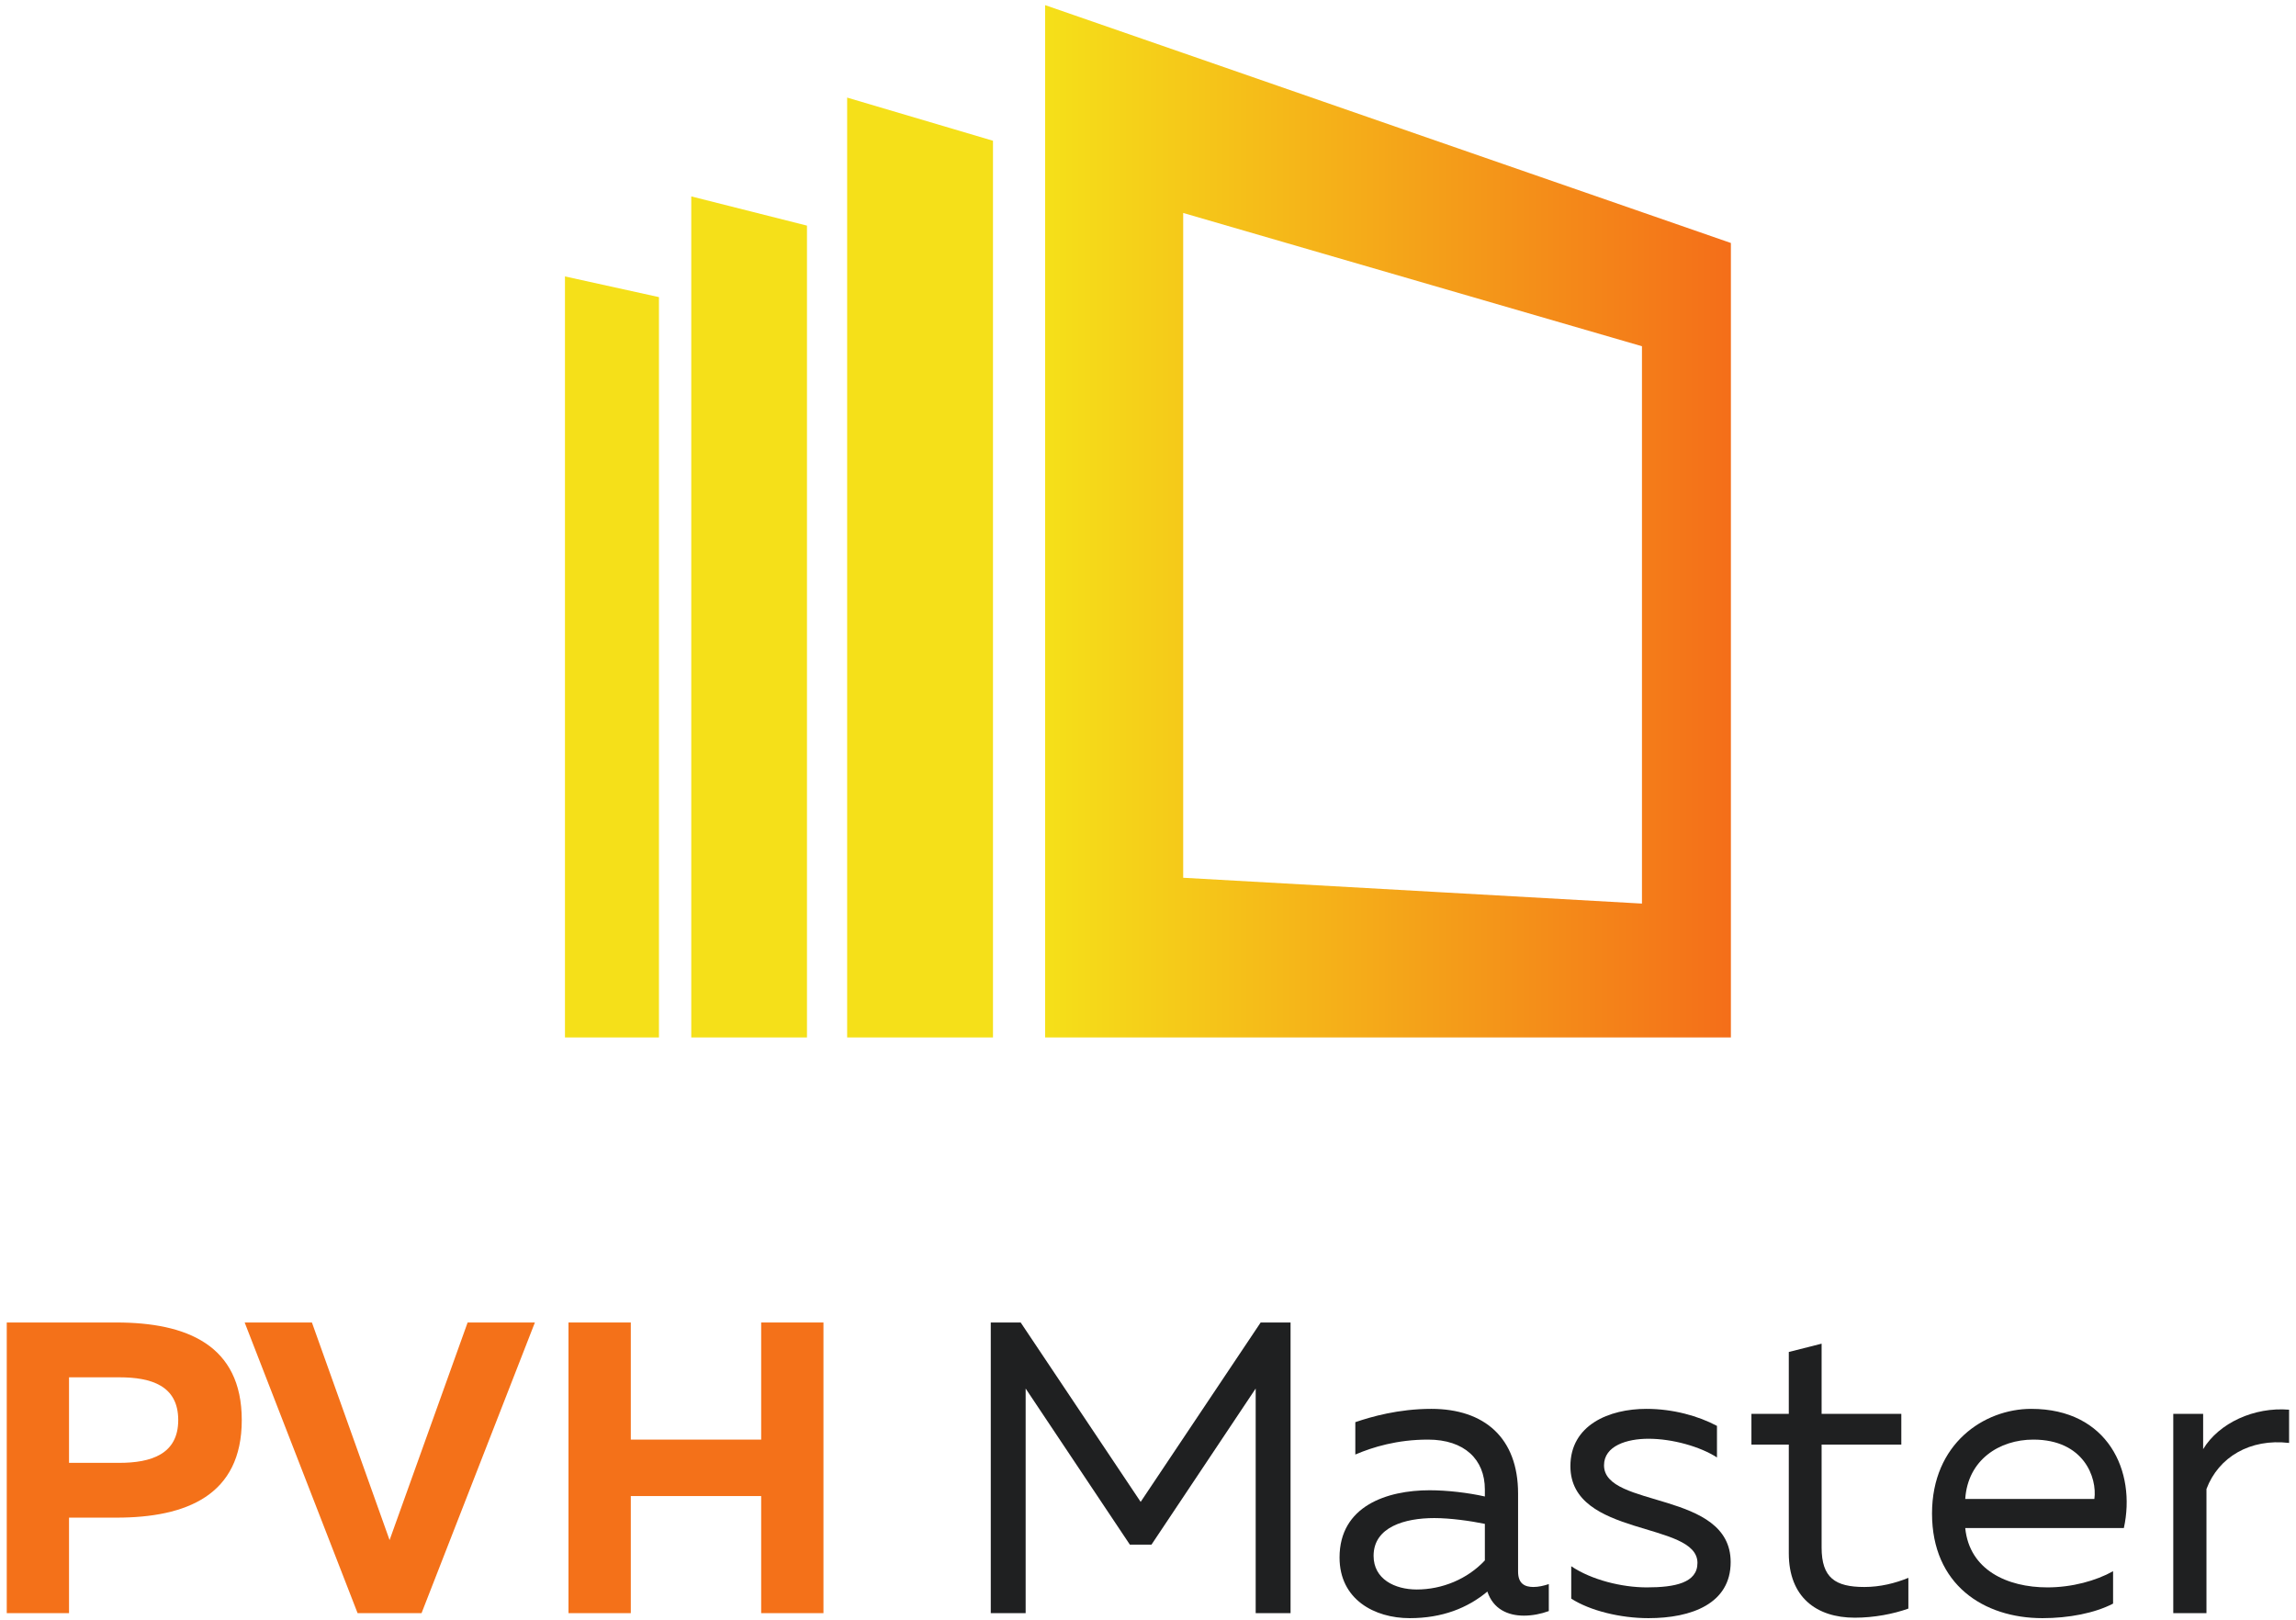
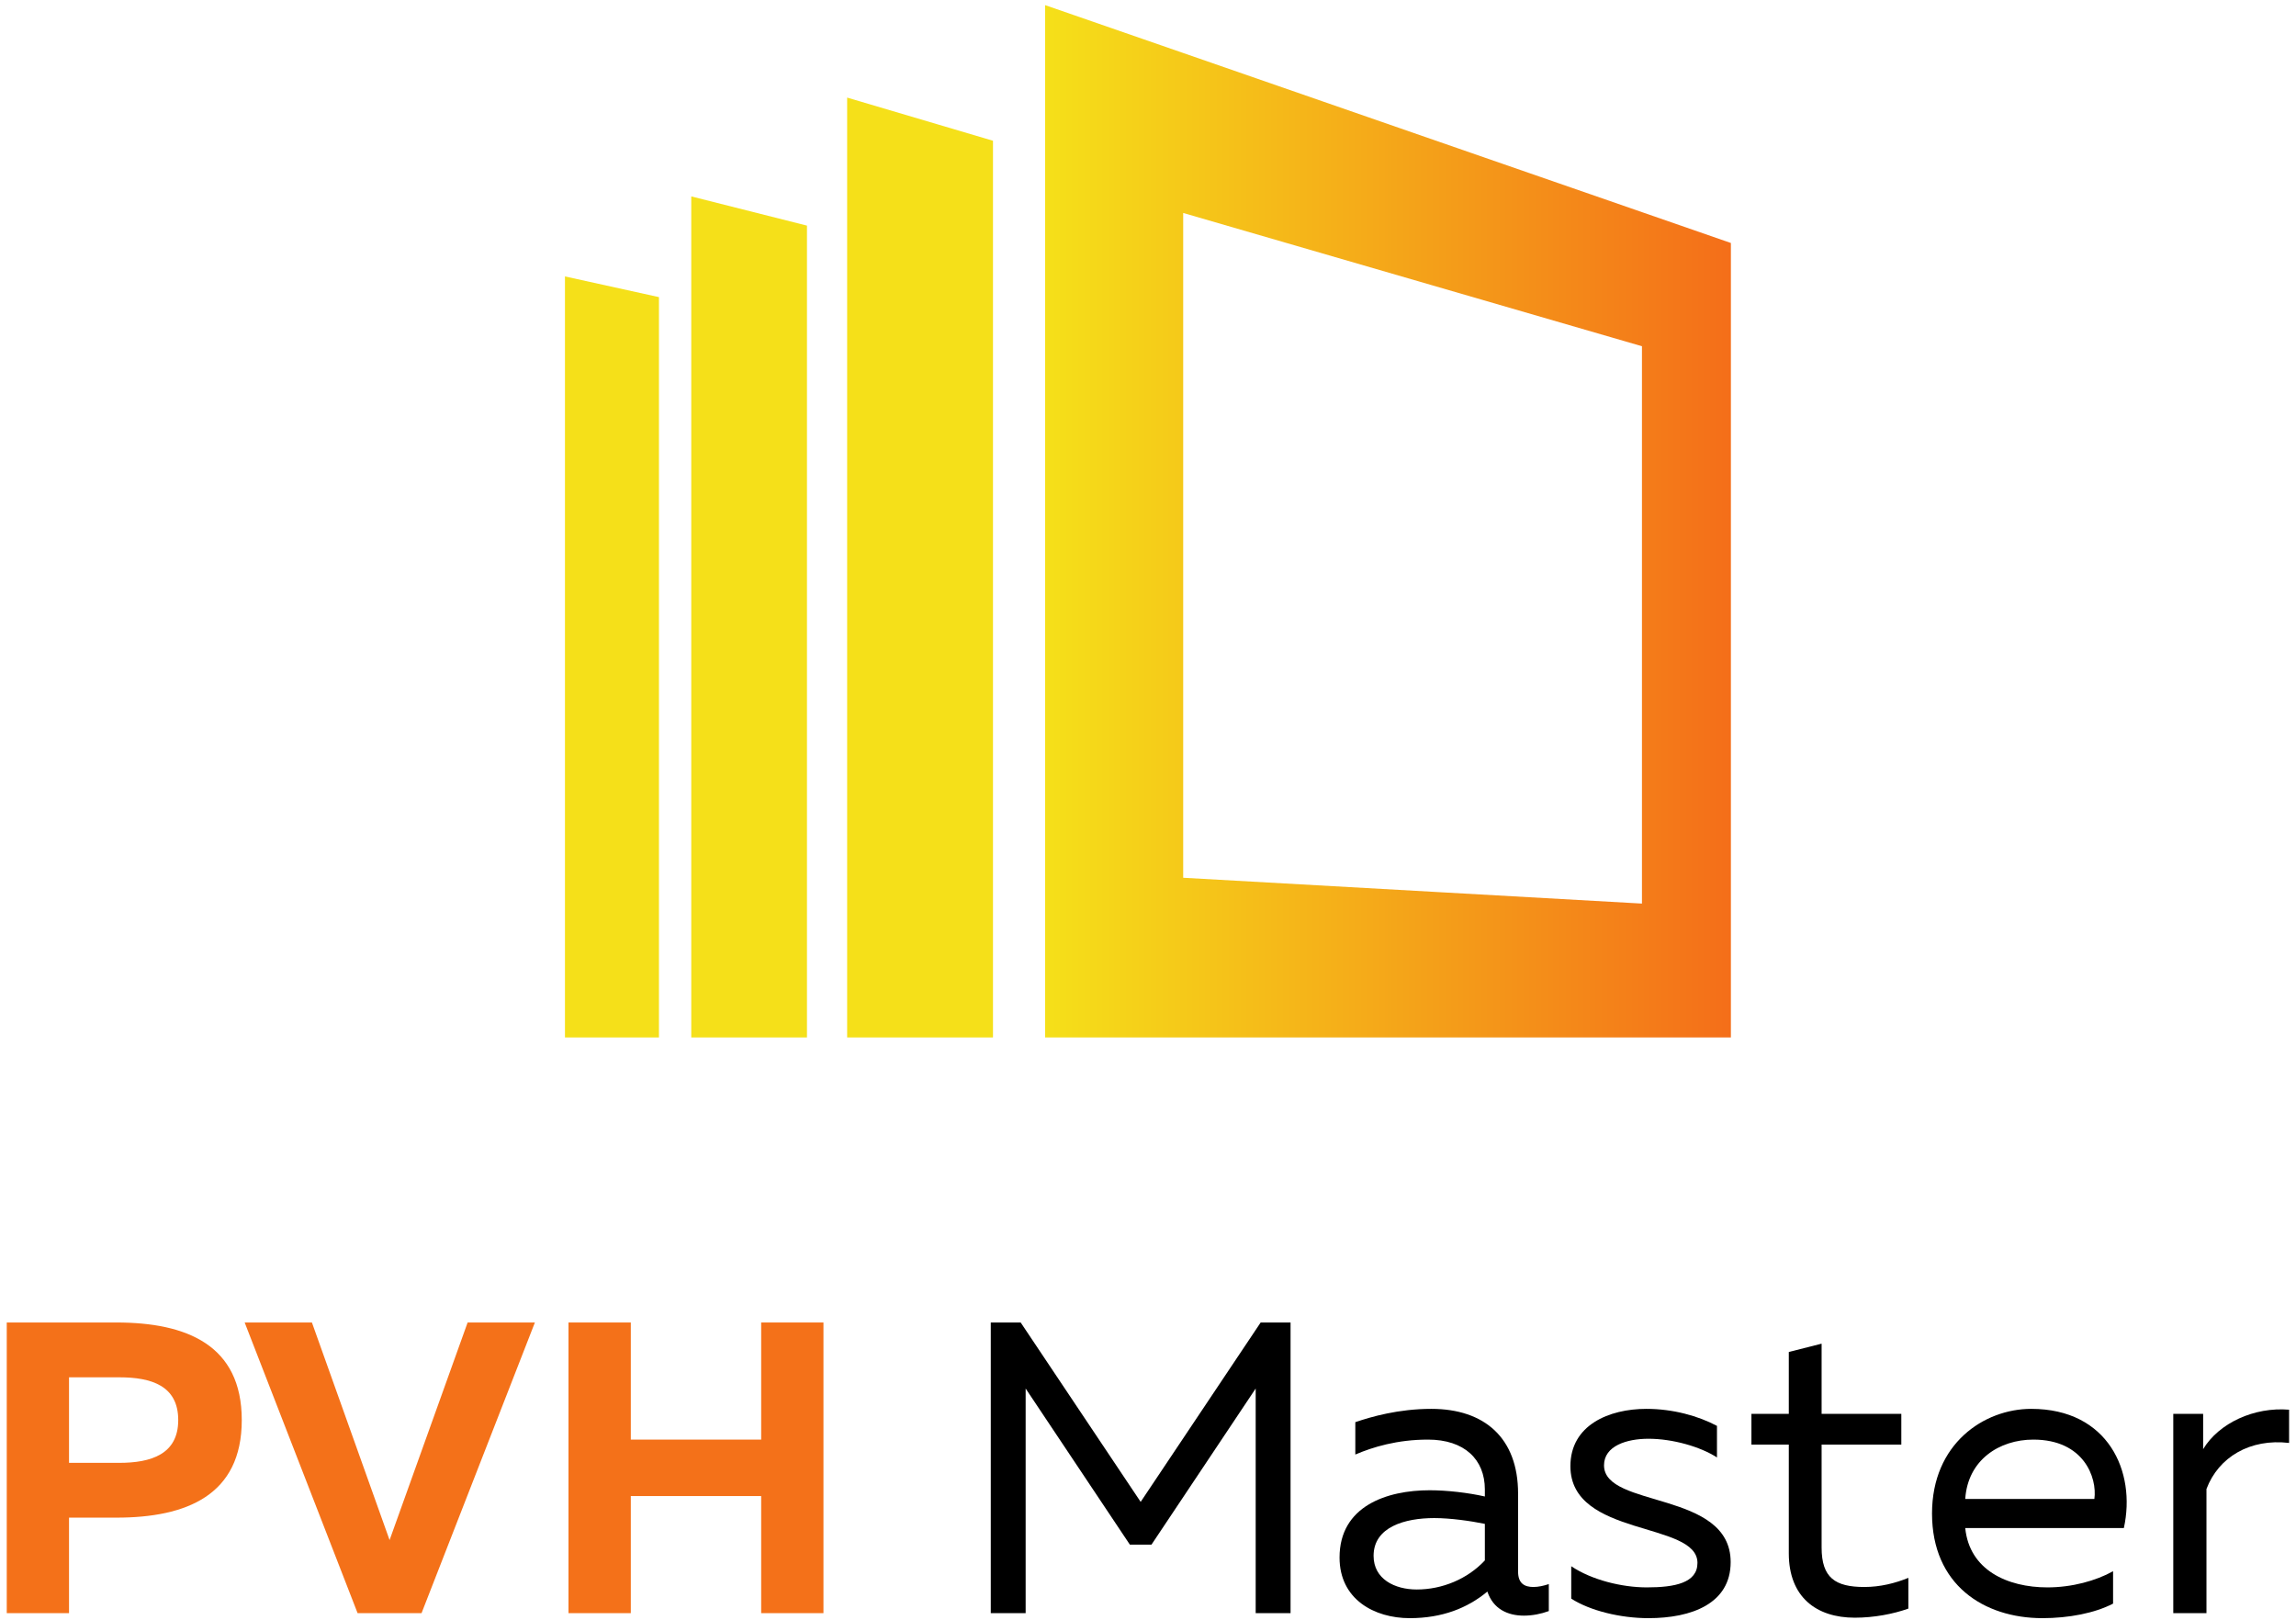
<svg xmlns="http://www.w3.org/2000/svg" width="190" height="134" viewBox="0 0 190 134" fill="none">
  <path d="M9.869 113.98H5.712V121.059H9.869C12.516 121.059 14.749 120.337 14.749 117.52C14.749 114.668 12.516 113.98 9.869 113.98ZM9.629 109.444C15.436 109.444 20.007 111.3 20.007 117.52C20.007 123.739 15.436 125.593 9.629 125.593H5.712V133.497H0.559V109.444H9.629" fill="#F47119" />
  <path d="M29.592 133.497L20.247 109.444H25.812L32.239 127.449L38.697 109.444H44.264L34.884 133.497H29.592" fill="#F47119" />
  <path d="M68.143 109.444V133.497H62.989V123.807H52.2V133.497H47.045V109.444H52.2V119.135H62.989V109.444H68.143Z" fill="#F47119" />
-   <path d="M106.797 109.444V133.497H103.911V114.908L95.287 127.828H93.5L84.875 114.908V133.497H81.989V109.444H84.464L94.393 124.289L104.323 109.444H106.797" fill="#1F2021" />
-   <path d="M117.243 131.539C119.337 131.539 121.433 130.68 122.876 129.133V126.109C121.708 125.868 120.025 125.629 118.685 125.629C116.28 125.629 113.668 126.351 113.668 128.755C113.668 130.68 115.42 131.539 117.243 131.539V131.539ZM126.897 131.332C127.308 131.332 127.755 131.229 128.168 131.092V133.325C127.516 133.565 126.795 133.703 126.107 133.703C124.767 133.703 123.564 133.153 123.084 131.711C121.433 133.084 119.337 133.911 116.657 133.911C113.737 133.911 110.851 132.363 110.851 128.893C110.851 124.632 114.767 123.327 118.307 123.327C119.751 123.327 121.503 123.532 122.876 123.843V123.257C122.876 120.784 121.193 119.135 118.169 119.135C115.627 119.135 113.6 119.752 112.156 120.371V117.692C113.463 117.245 115.729 116.591 118.444 116.591C122.843 116.591 125.625 118.997 125.625 123.601V130.061C125.625 131.057 126.176 131.332 126.897 131.332" fill="#1F2021" />
-   <path d="M136.243 116.591C138.441 116.591 140.537 117.176 142.084 118V120.612C140.708 119.719 138.407 119.065 136.415 119.065C134.628 119.065 132.737 119.649 132.737 121.264C132.737 124.837 143.217 123.327 143.217 129.271C143.217 132.707 139.987 133.911 136.415 133.911C134.079 133.911 131.569 133.291 130.024 132.295V129.615C131.707 130.748 134.215 131.365 136.276 131.365C138.613 131.365 140.469 130.988 140.469 129.34C140.469 125.868 129.955 127.244 129.955 121.333C129.955 117.932 133.149 116.591 136.243 116.591" fill="#1F2021" />
-   <path d="M150.743 111.196V117.004H157.339V119.547H150.743V128.068C150.743 130.576 151.875 131.332 154.281 131.332C155.585 131.332 156.824 131.024 157.923 130.576V133.119C156.687 133.565 155.072 133.873 153.489 133.873C150.296 133.873 148.028 132.157 148.028 128.548V119.547H144.935V117.004H148.028V111.884L150.743 111.196" fill="#1F2021" />
-   <path d="M168.264 119.135C165.447 119.135 162.836 120.817 162.629 124.048H173.315C173.556 122.296 172.457 119.135 168.264 119.135ZM168.092 116.591C174.449 116.591 176.785 121.78 175.755 126.453H162.629C162.973 129.924 166.1 131.365 169.432 131.365C171.46 131.365 173.452 130.817 174.863 130.027V132.707C173.351 133.497 171.185 133.911 169.02 133.911C164.14 133.911 159.88 131.127 159.88 125.251C159.88 119.477 164.176 116.591 168.092 116.591" fill="#1F2021" />
-   <path d="M189.428 116.66V119.411C186.199 119.031 183.588 120.579 182.591 123.223V133.497H179.844V117.004H182.316V119.924C183.623 117.76 186.543 116.419 189.428 116.66Z" fill="#1F2021" />
+   <path d="M106.797 109.444V133.497H103.911V114.908L95.287 127.828H93.5L84.875 114.908V133.497H81.989V109.444H84.464L94.393 124.289L104.323 109.444H106.797" fill="currentColor" />
+   <path d="M117.243 131.539C119.337 131.539 121.433 130.68 122.876 129.133V126.109C121.708 125.868 120.025 125.629 118.685 125.629C116.28 125.629 113.668 126.351 113.668 128.755C113.668 130.68 115.42 131.539 117.243 131.539V131.539ZM126.897 131.332C127.308 131.332 127.755 131.229 128.168 131.092V133.325C127.516 133.565 126.795 133.703 126.107 133.703C124.767 133.703 123.564 133.153 123.084 131.711C121.433 133.084 119.337 133.911 116.657 133.911C113.737 133.911 110.851 132.363 110.851 128.893C110.851 124.632 114.767 123.327 118.307 123.327C119.751 123.327 121.503 123.532 122.876 123.843V123.257C122.876 120.784 121.193 119.135 118.169 119.135C115.627 119.135 113.6 119.752 112.156 120.371V117.692C113.463 117.245 115.729 116.591 118.444 116.591C122.843 116.591 125.625 118.997 125.625 123.601V130.061C125.625 131.057 126.176 131.332 126.897 131.332" fill="currentColor" />
+   <path d="M136.243 116.591C138.441 116.591 140.537 117.176 142.084 118V120.612C140.708 119.719 138.407 119.065 136.415 119.065C134.628 119.065 132.737 119.649 132.737 121.264C132.737 124.837 143.217 123.327 143.217 129.271C143.217 132.707 139.987 133.911 136.415 133.911C134.079 133.911 131.569 133.291 130.024 132.295V129.615C131.707 130.748 134.215 131.365 136.276 131.365C138.613 131.365 140.469 130.988 140.469 129.34C140.469 125.868 129.955 127.244 129.955 121.333C129.955 117.932 133.149 116.591 136.243 116.591" fill="currentColor" />
+   <path d="M150.743 111.196V117.004H157.339V119.547H150.743V128.068C150.743 130.576 151.875 131.332 154.281 131.332C155.585 131.332 156.824 131.024 157.923 130.576V133.119C156.687 133.565 155.072 133.873 153.489 133.873C150.296 133.873 148.028 132.157 148.028 128.548V119.547H144.935V117.004H148.028V111.884L150.743 111.196" fill="currentColor" />
+   <path d="M168.264 119.135C165.447 119.135 162.836 120.817 162.629 124.048H173.315C173.556 122.296 172.457 119.135 168.264 119.135ZM168.092 116.591C174.449 116.591 176.785 121.78 175.755 126.453H162.629C162.973 129.924 166.1 131.365 169.432 131.365C171.46 131.365 173.452 130.817 174.863 130.027V132.707C173.351 133.497 171.185 133.911 169.02 133.911C164.14 133.911 159.88 131.127 159.88 125.251C159.88 119.477 164.176 116.591 168.092 116.591" fill="currentColor" />
+   <path d="M189.428 116.66V119.411C186.199 119.031 183.588 120.579 182.591 123.223V133.497H179.844V117.004H182.316V119.924C183.623 117.76 186.543 116.419 189.428 116.66Z" fill="currentColor" />
  <path fill-rule="evenodd" clip-rule="evenodd" d="M46.752 85.855H54.531V24.588L46.752 22.876V54.377V85.855Z" fill="#F5E019" />
  <path fill-rule="evenodd" clip-rule="evenodd" d="M57.204 85.855H66.779V18.671L57.204 16.253V51.068V85.855" fill="#F5E019" />
  <path fill-rule="evenodd" clip-rule="evenodd" d="M70.104 85.855C71.968 85.855 73.883 85.855 75.86 85.855C77.896 85.855 80.004 85.855 82.172 85.855C82.172 71.631 82.172 57.388 82.172 43.156C82.172 28.924 82.172 25.899 82.172 11.648L70.104 8.076C70.104 21.049 70.104 34.024 70.104 46.98C70.104 59.939 70.104 72.904 70.104 85.855Z" fill="#F5E019" />
  <path fill-rule="evenodd" clip-rule="evenodd" d="M97.912 72.639C97.912 63.475 97.912 54.303 97.912 45.136C97.912 35.971 97.912 26.797 97.912 17.624C105.225 19.751 112.099 21.747 118.568 23.625C124.661 25.395 130.428 27.071 135.876 28.653C135.876 36.344 135.876 44.033 135.876 51.719C135.876 59.401 135.876 67.092 135.876 74.776C130.428 74.469 124.661 74.143 118.568 73.801C112.099 73.439 105.225 73.052 97.912 72.639ZM143.236 20.109C140.848 19.279 138.396 18.428 135.876 17.555C130.428 15.665 124.661 13.665 118.561 11.551C112.099 9.309 105.225 6.923 97.912 4.385C94.223 3.107 90.427 1.788 86.488 0.425C86.488 5.063 86.488 9.685 86.488 14.307C86.488 23.925 86.488 33.545 86.488 43.156C86.488 52.767 86.488 62.387 86.488 71.997C86.488 76.619 86.488 81.24 86.488 85.855C90.427 85.855 94.223 85.855 97.912 85.855C105.225 85.855 112.099 85.855 118.568 85.855C124.663 85.855 130.428 85.855 135.876 85.855C138.396 85.855 140.848 85.855 143.236 85.855C143.236 82.304 143.236 78.747 143.236 75.191C143.236 67.793 143.236 60.391 143.236 52.995C143.236 45.599 143.236 38.195 143.236 30.793C143.236 27.236 143.236 23.679 143.236 20.109" fill="url(#paint0_linear_2_63)" />
  <defs>
    <linearGradient id="paint0_linear_2_63" x1="86.488" y1="43.14" x2="143.235" y2="43.14" gradientUnits="userSpaceOnUse">
      <stop stop-color="#F5E019" />
      <stop offset="1" stop-color="#F46E19" />
    </linearGradient>
  </defs>
</svg>
